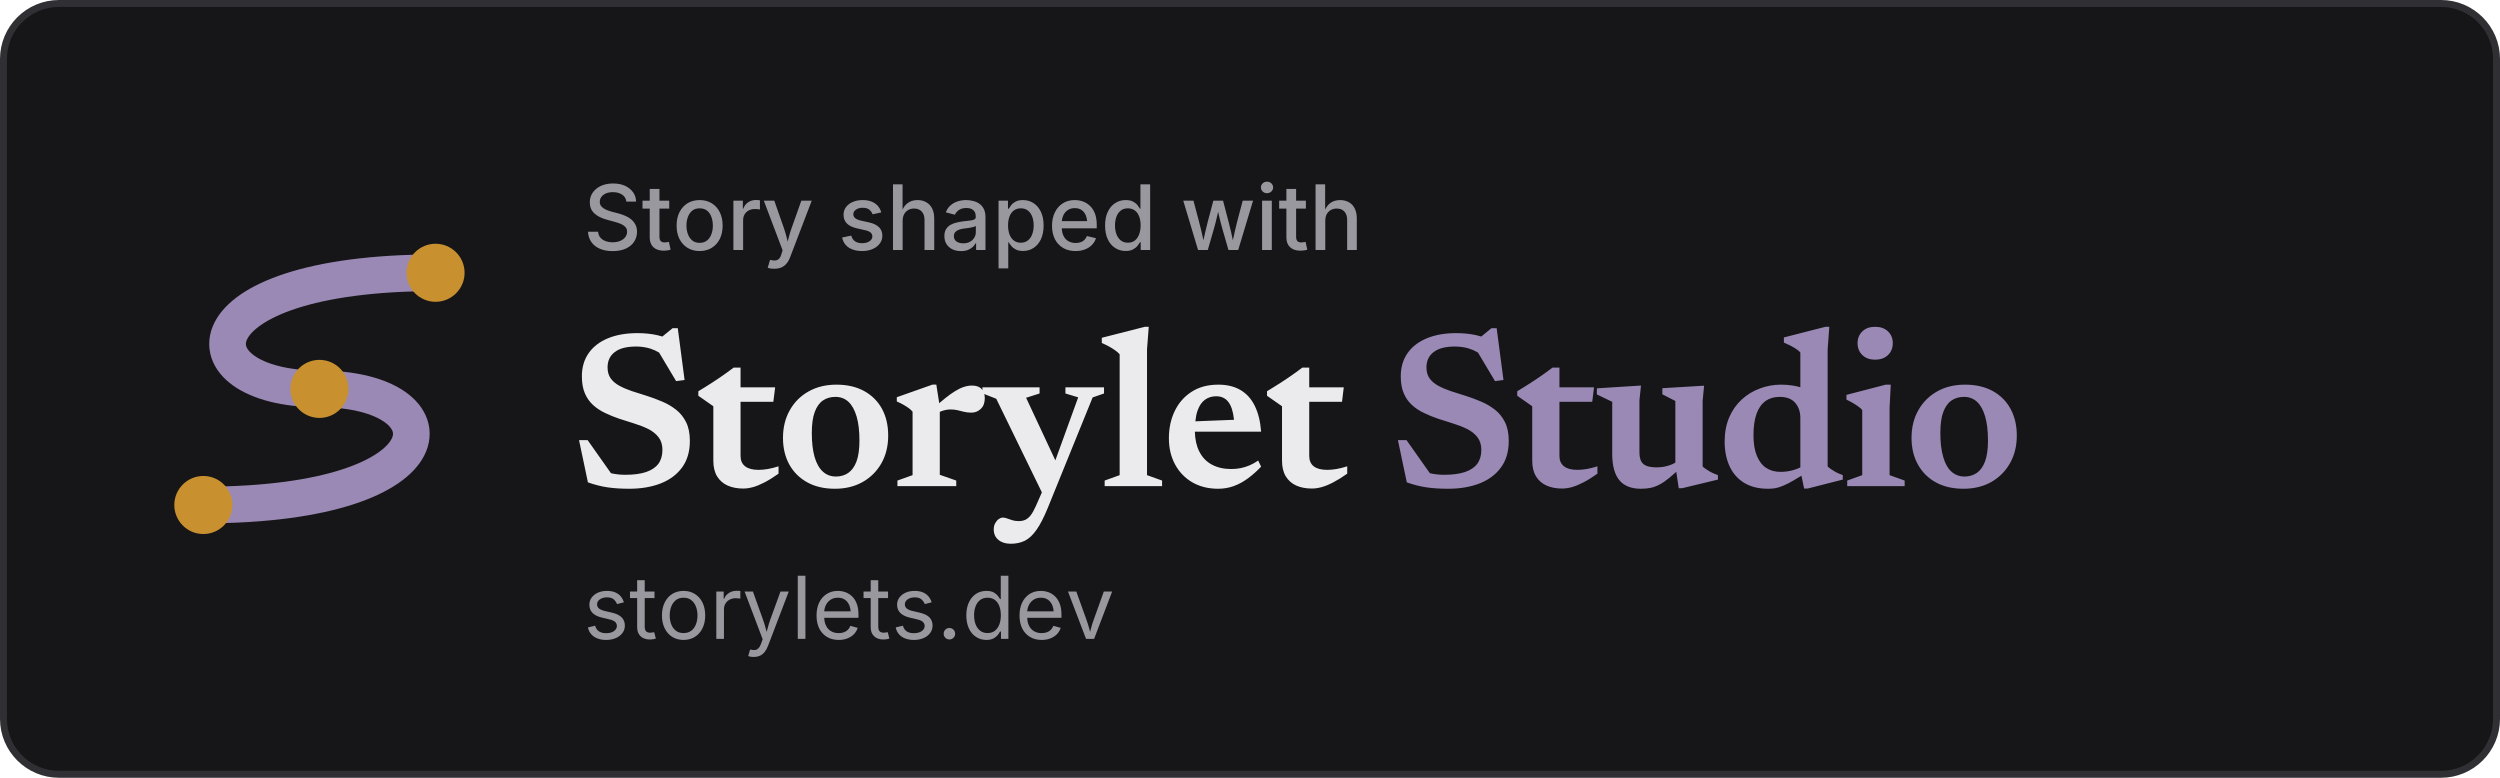
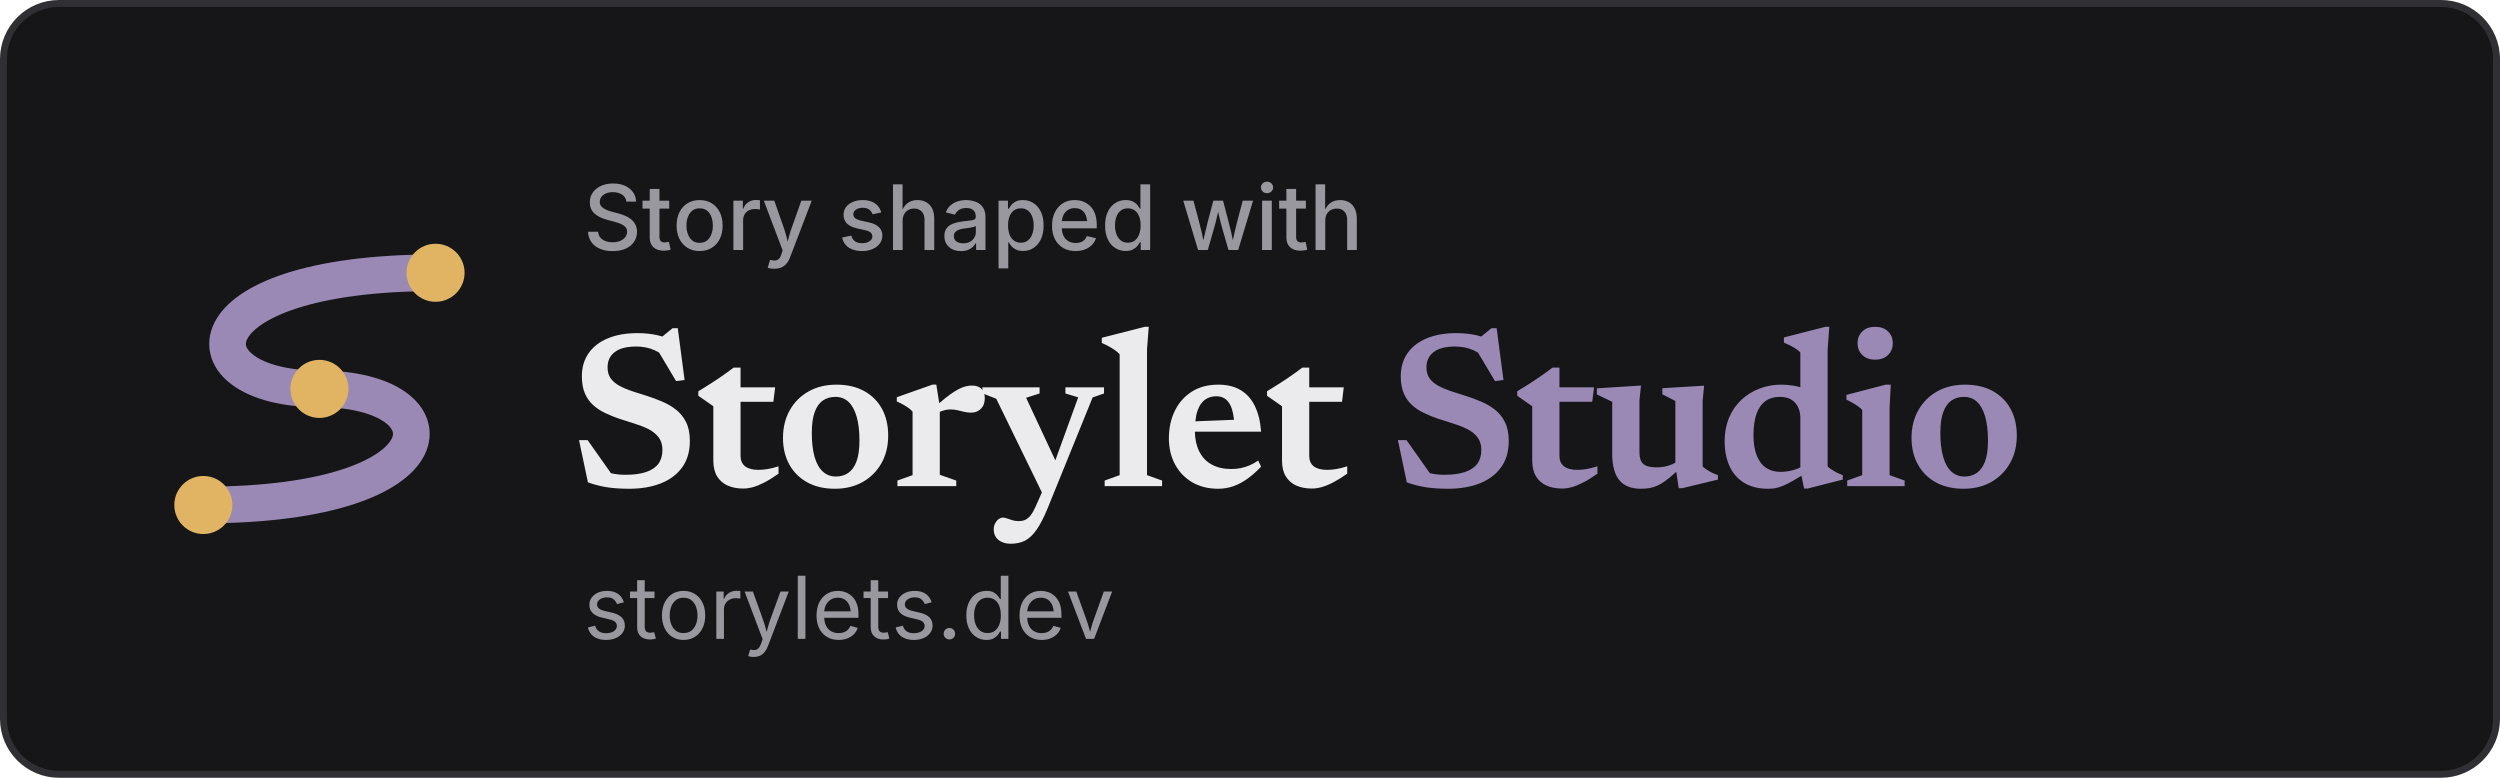
<svg xmlns="http://www.w3.org/2000/svg" width="360" height="112" viewBox="0 0 360 112" role="img" aria-label="Story shaped with Storylet Studio - storylets.dev">
  <rect x="0.5" y="0.5" width="359" height="111" rx="8" fill="#161618" stroke="#303034" />
  <g transform="translate(24,34) scale(0.44)" fill="none">
    <path d="M88 12 C5 12 5 50 50 50 C95 50 95 88 12 88" stroke="#9a89b5" stroke-width="12" stroke-linecap="round" />
-     <circle cx="88" cy="12" r="9.5" fill="#c8902f" />
-     <circle cx="12" cy="88" r="9.5" fill="#c8902f" />
-     <circle cx="50" cy="50" r="9.5" fill="#c8902f" />
+     <circle cx="88" cy="12" r="9.5" fill="#e0b463" />
+     <circle cx="12" cy="88" r="9.5" fill="#e0b463" />
+     <circle cx="50" cy="50" r="9.5" fill="#e0b463" />
  </g>
  <path fill="#98989e" d="M88.22 36.16L88.22 36.16Q87.16 36.16 86.38 35.82Q85.60 35.49 85.16 34.86Q84.72 34.24 84.67 33.37L84.67 33.37L86.13 33.37Q86.17 33.89 86.46 34.22Q86.75 34.56 87.21 34.72Q87.68 34.89 88.21 34.89L88.21 34.89Q88.82 34.89 89.28 34.70Q89.75 34.51 90.02 34.17Q90.30 33.82 90.30 33.37L90.30 33.37Q90.30 32.95 90.06 32.69Q89.82 32.43 89.42 32.25Q89.01 32.08 88.50 31.94L88.50 31.94L87.40 31.64Q86.23 31.33 85.58 30.72Q84.93 30.11 84.93 29.14L84.93 29.14Q84.93 28.32 85.37 27.71Q85.82 27.09 86.57 26.75Q87.33 26.42 88.28 26.42L88.28 26.42Q89.26 26.42 90.00 26.75Q90.73 27.09 91.16 27.68Q91.58 28.27 91.60 29.03L91.60 29.03L90.19 29.03Q90.12 28.38 89.59 28.03Q89.06 27.67 88.25 27.67L88.25 27.67Q87.68 27.67 87.26 27.85Q86.84 28.03 86.61 28.34Q86.37 28.66 86.37 29.06L86.37 29.06Q86.37 29.51 86.65 29.78Q86.93 30.06 87.32 30.22Q87.72 30.38 88.08 30.48L88.08 30.48L89.00 30.72Q89.45 30.83 89.93 31.03Q90.41 31.22 90.82 31.53Q91.22 31.84 91.47 32.29Q91.73 32.74 91.73 33.38L91.73 33.38Q91.73 34.18 91.31 34.81Q90.90 35.44 90.12 35.80Q89.33 36.16 88.22 36.16ZM94.96 28.90L96.37 28.90L96.37 30.04L94.96 30.04L94.96 34.08Q94.96 34.51 95.14 34.71Q95.32 34.91 95.73 34.91L95.73 34.91Q95.84 34.91 96.02 34.88Q96.19 34.86 96.32 34.83L96.32 34.83L96.57 35.95Q96.35 36.03 96.09 36.06Q95.84 36.10 95.59 36.10L95.59 36.10Q94.63 36.10 94.09 35.60Q93.56 35.10 93.56 34.20L93.56 34.20L93.56 30.04L92.52 30.04L92.52 28.90L93.56 28.90L93.56 27.21L94.96 27.21L94.96 28.90ZM100.75 36.15L100.75 36.15Q99.75 36.15 99.00 35.69Q98.26 35.23 97.84 34.41Q97.43 33.58 97.43 32.49L97.43 32.49Q97.43 31.39 97.84 30.56Q98.26 29.73 99.00 29.27Q99.75 28.81 100.75 28.81L100.75 28.81Q101.75 28.81 102.49 29.27Q103.24 29.73 103.65 30.56Q104.06 31.39 104.06 32.49L104.06 32.49Q104.06 33.58 103.65 34.41Q103.24 35.23 102.49 35.69Q101.75 36.15 100.75 36.15ZM100.75 34.97L100.75 34.97Q101.39 34.97 101.81 34.63Q102.24 34.29 102.44 33.72Q102.65 33.16 102.65 32.49L102.65 32.49Q102.65 31.81 102.44 31.24Q102.24 30.67 101.81 30.33Q101.39 30.00 100.75 30.00L100.75 30.00Q100.10 30.00 99.69 30.33Q99.27 30.67 99.06 31.24Q98.85 31.80 98.85 32.49L98.85 32.49Q98.85 33.16 99.06 33.72Q99.27 34.29 99.69 34.63Q100.10 34.97 100.75 34.97ZM107.01 36L105.61 36L105.61 28.90L106.97 28.90L106.97 30.05L107.04 30.05Q107.24 29.46 107.73 29.13Q108.22 28.80 108.84 28.80L108.84 28.80Q108.97 28.80 109.14 28.81Q109.31 28.82 109.43 28.84L109.43 28.84L109.43 30.17Q109.35 30.15 109.14 30.12Q108.92 30.10 108.70 30.10L108.70 30.10Q108.22 30.10 107.83 30.30Q107.44 30.50 107.23 30.86Q107.01 31.22 107.01 31.69L107.01 31.69L107.01 36ZM110.55 38.55L110.55 38.55L110.89 37.42L111.05 37.45Q111.41 37.55 111.70 37.50Q111.99 37.46 112.20 37.23Q112.41 37.01 112.54 36.55L112.54 36.55L112.69 36.03L109.99 28.90L111.50 28.90L112.91 32.93Q113.14 33.61 113.30 34.27L113.30 34.27Q113.36 34.53 113.42 34.79L113.42 34.79Q113.49 34.53 113.56 34.27L113.56 34.27Q113.73 33.60 113.96 32.93L113.96 32.93L115.39 28.90L116.89 28.90L113.80 36.98Q113.59 37.56 113.27 37.94Q112.96 38.32 112.53 38.51Q112.09 38.70 111.52 38.70L111.52 38.70Q111.19 38.70 110.93 38.66Q110.67 38.61 110.55 38.55ZM124.13 36.15L124.13 36.15Q123.36 36.15 122.76 35.92Q122.16 35.70 121.78 35.27Q121.39 34.83 121.27 34.20L121.27 34.20L122.58 33.93Q122.73 34.48 123.13 34.75Q123.53 35.02 124.14 35.02L124.14 35.02Q124.82 35.02 125.22 34.73Q125.62 34.45 125.62 34.06L125.62 34.06Q125.62 33.71 125.37 33.49Q125.13 33.27 124.62 33.16L124.62 33.16L123.43 32.89Q122.44 32.67 121.95 32.18Q121.47 31.69 121.47 30.93L121.47 30.93Q121.47 30.29 121.83 29.82Q122.18 29.34 122.80 29.08Q123.41 28.81 124.22 28.81L124.22 28.81Q124.99 28.81 125.53 29.04Q126.08 29.26 126.42 29.66Q126.76 30.06 126.90 30.59L126.90 30.59L125.65 30.86Q125.52 30.48 125.19 30.20Q124.86 29.92 124.23 29.92L124.23 29.92Q123.65 29.92 123.27 30.18Q122.88 30.44 122.88 30.84L122.88 30.84Q122.88 31.19 123.14 31.41Q123.39 31.63 123.98 31.77L123.98 31.77L125.12 32.02Q126.10 32.24 126.58 32.72Q127.06 33.19 127.06 33.94L127.06 33.94Q127.06 34.58 126.68 35.08Q126.31 35.58 125.66 35.86Q125.00 36.15 124.13 36.15ZM129.98 31.80L129.98 31.80L129.98 36L128.59 36L128.59 26.54L129.97 26.54L129.97 30.17Q130.26 29.58 130.69 29.25L130.69 29.25Q131.28 28.81 132.12 28.81L132.12 28.81Q132.84 28.81 133.38 29.12Q133.92 29.42 134.23 30.02Q134.53 30.61 134.53 31.49L134.53 31.49L134.53 36L133.13 36L133.13 31.66Q133.13 30.90 132.73 30.46Q132.33 30.03 131.63 30.03L131.63 30.03Q131.16 30.03 130.79 30.24Q130.41 30.45 130.20 30.84Q129.98 31.23 129.98 31.80ZM138.39 36.16L138.39 36.16Q137.72 36.16 137.17 35.91Q136.63 35.66 136.31 35.17Q135.99 34.69 135.99 33.99L135.99 33.99Q135.99 33.39 136.23 33.00Q136.46 32.62 136.85 32.39Q137.25 32.16 137.74 32.05Q138.22 31.93 138.72 31.87L138.72 31.87Q139.35 31.80 139.75 31.75Q140.14 31.70 140.33 31.59Q140.51 31.48 140.51 31.23L140.51 31.23L140.51 31.19Q140.51 30.79 140.36 30.52Q140.21 30.25 139.91 30.10Q139.61 29.95 139.15 29.95L139.15 29.95Q138.69 29.95 138.36 30.09Q138.02 30.24 137.82 30.46Q137.61 30.68 137.51 30.92L137.51 30.92L136.20 30.58Q136.44 29.94 136.89 29.56Q137.34 29.17 137.92 28.99Q138.51 28.81 139.13 28.81L139.13 28.81Q139.56 28.81 140.04 28.92Q140.53 29.02 140.95 29.28Q141.38 29.55 141.64 30.03Q141.91 30.52 141.91 31.29L141.91 31.29L141.91 36L140.56 36L140.56 35.03L140.49 35.03Q140.35 35.30 140.08 35.56Q139.80 35.82 139.39 35.99Q138.97 36.16 138.39 36.16ZM138.70 35.04L138.70 35.04Q139.28 35.04 139.68 34.81Q140.09 34.59 140.30 34.22Q140.52 33.85 140.52 33.44L140.52 33.44L140.52 32.53Q140.44 32.61 140.23 32.67Q140.02 32.73 139.75 32.78Q139.47 32.83 139.22 32.86Q138.96 32.89 138.80 32.91L138.80 32.91Q138.41 32.96 138.08 33.08Q137.75 33.20 137.56 33.42Q137.36 33.65 137.36 34.01L137.36 34.01Q137.36 34.35 137.54 34.58Q137.71 34.81 138.01 34.92Q138.31 35.04 138.70 35.04ZM145.19 38.65L143.79 38.65L143.79 28.90L145.15 28.90L145.15 30.06L145.26 30.06Q145.39 29.84 145.61 29.54Q145.84 29.25 146.24 29.03Q146.65 28.81 147.31 28.81L147.31 28.81Q148.16 28.81 148.83 29.25Q149.50 29.68 149.89 30.50Q150.28 31.32 150.28 32.47L150.28 32.47Q150.28 33.61 149.90 34.44Q149.51 35.26 148.84 35.70Q148.17 36.14 147.31 36.14L147.31 36.14Q146.67 36.14 146.26 35.92Q145.85 35.70 145.62 35.41Q145.39 35.12 145.26 34.89L145.26 34.89L145.19 34.89L145.19 38.65ZM147.00 34.95L147.00 34.95Q147.61 34.95 148.02 34.62Q148.44 34.29 148.64 33.73Q148.85 33.16 148.85 32.46L148.85 32.46Q148.85 31.76 148.64 31.20Q148.44 30.65 148.03 30.33Q147.62 30.00 147.00 30.00L147.00 30.00Q146.40 30.00 145.99 30.31Q145.58 30.62 145.37 31.17Q145.16 31.72 145.16 32.46L145.16 32.46Q145.16 33.19 145.37 33.76Q145.58 34.32 146.00 34.64Q146.41 34.95 147.00 34.95ZM154.88 36.15L154.88 36.15Q153.84 36.15 153.08 35.70Q152.31 35.24 151.90 34.43Q151.49 33.61 151.49 32.50L151.49 32.50Q151.49 31.41 151.90 30.58Q152.30 29.75 153.04 29.28Q153.77 28.81 154.76 28.81L154.76 28.81Q155.37 28.81 155.94 29.01Q156.50 29.21 156.95 29.64Q157.40 30.06 157.67 30.74Q157.93 31.42 157.93 32.38L157.93 32.38L157.93 32.88L152.90 32.88Q152.92 33.52 153.15 33.97L153.15 33.97Q153.40 34.48 153.85 34.73Q154.30 34.99 154.90 34.99L154.90 34.99Q155.29 34.99 155.61 34.88Q155.93 34.77 156.16 34.54Q156.39 34.32 156.51 33.99L156.51 33.99L157.82 34.30Q157.65 34.84 157.25 35.26Q156.85 35.68 156.25 35.91Q155.65 36.15 154.88 36.15ZM152.90 31.84L152.90 31.84L156.55 31.84Q156.50 31.39 156.36 31.02L156.36 31.02Q156.15 30.53 155.76 30.25Q155.36 29.97 154.76 29.97L154.76 29.97Q154.17 29.97 153.75 30.26Q153.34 30.54 153.12 31.00L153.12 31.00Q152.94 31.39 152.90 31.84ZM162.10 36.14L162.10 36.14Q161.24 36.14 160.57 35.70Q159.89 35.26 159.51 34.44Q159.13 33.61 159.13 32.47L159.13 32.47Q159.13 31.32 159.52 30.50Q159.91 29.68 160.58 29.25Q161.25 28.81 162.10 28.81L162.10 28.81Q162.76 28.81 163.16 29.03Q163.57 29.25 163.80 29.54Q164.02 29.84 164.15 30.06L164.15 30.06L164.22 30.06L164.22 26.54L165.62 26.54L165.62 36L164.26 36L164.26 34.89L164.15 34.89Q164.02 35.12 163.79 35.41Q163.56 35.70 163.15 35.92Q162.74 36.14 162.10 36.14ZM162.41 34.95L162.41 34.95Q163.00 34.95 163.41 34.64Q163.82 34.32 164.03 33.76Q164.25 33.19 164.25 32.46L164.25 32.46Q164.25 31.72 164.04 31.17Q163.83 30.62 163.42 30.31Q163.01 30.00 162.41 30.00L162.41 30.00Q161.79 30.00 161.38 30.33Q160.97 30.65 160.77 31.20Q160.56 31.76 160.56 32.46L160.56 32.46Q160.56 33.16 160.77 33.73Q160.98 34.29 161.39 34.62Q161.80 34.95 162.41 34.95ZM173.92 36L172.52 36L170.39 28.90L171.86 28.90L172.64 31.84Q172.81 32.50 173.01 33.31L173.01 33.31Q173.15 33.91 173.29 34.60L173.29 34.60Q173.43 33.93 173.57 33.35L173.57 33.35Q173.76 32.53 173.94 31.84L173.94 31.84L174.72 28.90L176.12 28.90L176.89 31.84Q177.06 32.52 177.26 33.33L177.26 33.33Q177.40 33.92 177.53 34.60L177.53 34.60Q177.67 33.92 177.81 33.34L177.81 33.34Q178.00 32.53 178.17 31.84L178.17 31.84L178.95 28.90L180.44 28.90L178.30 36L176.90 36L176.02 32.95Q175.89 32.48 175.76 31.98Q175.63 31.47 175.51 30.95L175.51 30.95Q175.46 30.73 175.41 30.50L175.41 30.50Q175.36 30.73 175.31 30.94L175.31 30.94Q175.18 31.47 175.06 31.99Q174.93 32.50 174.80 32.95L174.80 32.95L173.92 36ZM183.14 36L181.74 36L181.74 28.90L183.14 28.90L183.14 36ZM182.45 27.82L182.45 27.82Q182.08 27.82 181.83 27.58Q181.57 27.34 181.57 26.99L181.57 26.99Q181.57 26.64 181.83 26.40Q182.08 26.16 182.45 26.16L182.45 26.16Q182.81 26.16 183.07 26.40Q183.33 26.64 183.33 26.99L183.33 26.99Q183.33 27.34 183.07 27.58Q182.81 27.82 182.45 27.82ZM186.64 28.90L188.05 28.90L188.05 30.04L186.64 30.04L186.64 34.08Q186.64 34.51 186.82 34.71Q187.00 34.91 187.41 34.91L187.41 34.91Q187.52 34.91 187.70 34.88Q187.87 34.86 188 34.83L188 34.83L188.25 35.95Q188.03 36.03 187.77 36.06Q187.52 36.10 187.27 36.10L187.27 36.10Q186.31 36.10 185.77 35.60Q185.24 35.10 185.24 34.20L185.24 34.20L185.24 30.04L184.20 30.04L184.20 28.90L185.24 28.90L185.24 27.21L186.64 27.21L186.64 28.90ZM190.84 31.80L190.84 31.80L190.84 36L189.44 36L189.44 26.54L190.82 26.54L190.82 30.17Q191.11 29.58 191.54 29.25L191.54 29.25Q192.13 28.81 192.97 28.81L192.97 28.81Q193.69 28.81 194.24 29.12Q194.78 29.42 195.08 30.02Q195.38 30.61 195.38 31.49L195.38 31.49L195.38 36L193.99 36L193.99 31.66Q193.99 30.90 193.59 30.46Q193.19 30.03 192.49 30.03L192.49 30.03Q192.02 30.03 191.64 30.24Q191.27 30.45 191.05 30.84Q190.84 31.23 190.84 31.80Z" />
  <path fill="#ebebed" d="M95.38 48.46L95.38 48.46L96.85 47.26L97.60 47.26L98.58 54.72L97.36 54.88L94.91 50.77Q94.29 50.40 93.62 50.19L93.62 50.19Q92.67 49.90 91.60 49.90L91.60 49.90Q89.55 49.90 88.52 50.70Q87.49 51.49 87.49 52.90L87.49 52.90Q87.49 53.86 87.94 54.49Q88.40 55.12 89.19 55.55Q89.98 55.98 90.99 56.32Q92 56.66 93.10 56.99L93.10 56.99Q94.21 57.34 95.31 57.81Q96.42 58.27 97.33 58.98Q98.24 59.68 98.79 60.78Q99.34 61.87 99.34 63.49L99.34 63.49Q99.34 65.78 98.23 67.30Q97.12 68.83 95.15 69.61Q93.18 70.38 90.61 70.38L90.61 70.38Q88.86 70.38 87.50 70.18Q86.13 69.98 84.66 69.46L84.66 69.46L83.38 63.38L84.62 63.38L87.98 68.14Q88.94 68.37 90.05 68.37L90.05 68.37Q91.86 68.37 93.04 67.97Q94.22 67.57 94.81 66.78Q95.39 65.98 95.39 64.78L95.39 64.78Q95.39 63.68 94.83 62.96Q94.27 62.24 93.36 61.78Q92.45 61.33 91.35 60.99Q90.26 60.66 89.18 60.30L89.18 60.30Q88.11 59.94 87.14 59.47Q86.16 59.01 85.41 58.33Q84.66 57.65 84.22 56.64Q83.79 55.63 83.79 54.19L83.79 54.19Q83.79 52.26 84.76 50.86Q85.73 49.47 87.53 48.72Q89.33 47.97 91.79 47.97L91.79 47.97Q93.34 47.97 94.67 48.27L94.67 48.27Q95.01 48.35 95.38 48.46ZM106.64 57.86L106.64 65.65Q106.64 66.64 107.30 67.15Q107.95 67.66 109.23 67.66L109.23 67.66Q109.84 67.66 110.56 67.54Q111.28 67.41 112.11 67.15L112.11 67.15L112.11 68.21Q110.98 69.01 110.06 69.48Q109.15 69.95 108.42 70.15Q107.68 70.35 107.02 70.35L107.02 70.35Q105.74 70.35 104.78 69.92Q103.81 69.49 103.26 68.59Q102.72 67.70 102.72 66.34L102.72 66.34L102.72 58.50L100.56 56.99L100.56 56.34Q101.02 56.06 101.54 55.74Q102.05 55.42 102.58 55.08Q103.12 54.74 103.65 54.37Q104.18 54 104.69 53.64Q105.20 53.28 105.65 52.93L105.65 52.93L106.64 52.93L106.64 55.78L111.62 55.78L111.36 57.86L106.64 57.86ZM120.38 68.62L120.38 68.62Q121.39 68.62 122.15 68.10Q122.91 67.58 123.34 66.44Q123.76 65.30 123.76 63.44L123.76 63.44Q123.76 61.36 123.35 59.97Q122.94 58.58 122.18 57.86Q121.41 57.15 120.29 57.15L120.29 57.15Q119.26 57.15 118.50 57.67Q117.74 58.19 117.32 59.33Q116.90 60.46 116.90 62.34L116.90 62.34Q116.90 64.40 117.30 65.80Q117.71 67.20 118.49 67.91Q119.26 68.62 120.38 68.62ZM120.22 70.38L120.22 70.38Q117.92 70.38 116.25 69.46Q114.58 68.54 113.66 66.89Q112.75 65.23 112.75 63.06L112.75 63.06Q112.75 60.80 113.73 59.07Q114.70 57.34 116.43 56.37Q118.16 55.39 120.45 55.39L120.45 55.39Q122.75 55.39 124.42 56.30Q126.10 57.22 127 58.86Q127.90 60.51 127.90 62.72L127.90 62.72Q127.90 64.98 126.93 66.70Q125.95 68.43 124.22 69.41Q122.50 70.38 120.22 70.38ZM139.97 55.52L139.97 55.52Q140.93 55.52 141.37 56.04Q141.81 56.56 141.81 57.33L141.81 57.33Q141.81 58.34 141.23 58.88Q140.66 59.42 139.90 59.42L139.90 59.42Q139.30 59.42 138.82 59.30Q138.34 59.18 137.88 59.07Q137.42 58.96 136.86 58.96L136.86 58.96Q136.48 58.96 136.10 59.05Q135.71 59.14 135.34 59.30L135.34 59.30Q135.33 59.31 135.33 59.31L135.33 59.31L135.33 68.37L137.70 69.20L137.70 70L129.23 70L129.23 69.20L131.41 68.42L131.41 59.28Q131.17 58.99 130.83 58.75Q130.50 58.51 130.07 58.27Q129.65 58.03 129.14 57.81L129.14 57.81L129.14 57.20L134.29 55.38L134.83 55.38L135.25 58.06Q135.66 57.70 136.05 57.39L136.05 57.39Q136.85 56.74 137.54 56.32Q138.22 55.90 138.82 55.71Q139.41 55.52 139.97 55.52ZM145.55 78.30L145.55 78.30Q144.45 78.30 143.78 77.75Q143.10 77.20 143.10 76.22L143.10 76.22Q143.10 75.71 143.31 75.34Q143.52 74.96 143.82 74.74Q144.13 74.53 144.40 74.53L144.40 74.53Q144.70 74.53 145.03 74.66Q145.36 74.78 145.77 74.91Q146.18 75.04 146.69 75.04L146.69 75.04Q147.22 75.04 147.63 74.86Q148.05 74.67 148.42 74.20Q148.78 73.73 149.17 72.86L149.17 72.86L150.03 70.90L143.46 57.42L141.47 56.64L141.47 55.78L149.70 55.78L149.70 56.66L147.76 57.28L151.97 66.29L155.26 57.22L153.42 56.66L153.42 55.78L158.98 55.78L158.98 56.66L157.34 57.23L150.88 73.14Q150.05 75.17 149.26 76.29Q148.48 77.41 147.59 77.86Q146.70 78.30 145.55 78.30ZM165.17 50.32L165.17 68.42L167.34 69.20L167.34 70L159.07 70L159.07 69.20L161.23 68.42L161.23 51.02Q161.01 50.75 160.64 50.49Q160.27 50.22 159.78 49.94Q159.28 49.66 158.66 49.39L158.66 49.39L158.66 48.64L164.85 47.06L165.42 47.06L165.17 50.32ZM175.44 55.39L175.44 55.39Q177.34 55.39 178.66 56.18Q179.97 56.96 180.70 58.47Q181.44 59.98 181.60 62.16L181.60 62.16L172.06 62.16Q172.10 63.84 172.70 65.02L172.70 65.02Q173.33 66.27 174.50 66.90Q175.68 67.54 177.30 67.54L177.30 67.54Q178.02 67.54 178.66 67.41Q179.31 67.28 179.94 67.01Q180.56 66.74 181.18 66.32L181.18 66.32L181.60 67.20Q180.66 68.19 179.68 68.90Q178.70 69.62 177.65 70Q176.59 70.38 175.42 70.38L175.42 70.38Q173.30 70.38 171.70 69.46Q170.10 68.53 169.21 66.88Q168.32 65.23 168.32 63.10L168.32 63.10Q168.32 60.94 169.16 59.19Q170.00 57.44 171.59 56.42Q173.18 55.39 175.44 55.39ZM172.13 60.67L172.13 60.67L177.70 60.45Q177.60 59.54 177.39 58.88L177.39 58.88Q177.09 57.97 176.53 57.51Q175.97 57.06 175.14 57.06L175.14 57.06Q174.22 57.06 173.53 57.55Q172.83 58.05 172.45 59.12L172.45 59.12Q172.22 59.78 172.13 60.67ZM188.53 57.86L188.53 65.65Q188.53 66.64 189.18 67.15Q189.84 67.66 191.12 67.66L191.12 67.66Q191.73 67.66 192.45 67.54Q193.17 67.41 194.00 67.15L194.00 67.15L194.00 68.21Q192.86 69.01 191.95 69.48Q191.04 69.95 190.30 70.15Q189.57 70.35 188.91 70.35L188.91 70.35Q187.63 70.35 186.66 69.92Q185.70 69.49 185.15 68.59Q184.61 67.70 184.61 66.34L184.61 66.34L184.61 58.50L182.45 56.99L182.45 56.34Q182.91 56.06 183.42 55.74Q183.94 55.42 184.47 55.08Q185.01 54.74 185.54 54.37Q186.06 54 186.58 53.64Q187.09 53.28 187.54 52.93L187.54 52.93L188.53 52.93L188.53 55.78L193.50 55.78L193.25 57.86L188.53 57.86Z" />
  <path fill="#9a89b5" d="M213.30 48.46L213.30 48.46L214.77 47.26L215.52 47.26L216.50 54.72L215.28 54.88L212.83 50.77Q212.21 50.40 211.54 50.19L211.54 50.19Q210.59 49.90 209.52 49.90L209.52 49.90Q207.47 49.90 206.44 50.70Q205.41 51.49 205.41 52.90L205.41 52.90Q205.41 53.86 205.86 54.49Q206.32 55.12 207.11 55.55Q207.90 55.98 208.91 56.32Q209.92 56.66 211.02 56.99L211.02 56.99Q212.13 57.34 213.23 57.81Q214.34 58.27 215.25 58.98Q216.16 59.68 216.71 60.78Q217.26 61.87 217.26 63.49L217.26 63.49Q217.26 65.78 216.15 67.30Q215.04 68.83 213.07 69.61Q211.10 70.38 208.53 70.38L208.53 70.38Q206.78 70.38 205.42 70.18Q204.05 69.98 202.58 69.46L202.58 69.46L201.30 63.38L202.54 63.38L205.90 68.14Q206.86 68.37 207.97 68.37L207.97 68.37Q209.78 68.37 210.96 67.97Q212.14 67.57 212.73 66.78Q213.31 65.98 213.31 64.78L213.31 64.78Q213.31 63.68 212.75 62.96Q212.19 62.24 211.28 61.78Q210.37 61.33 209.27 60.99Q208.18 60.66 207.10 60.30L207.10 60.30Q206.03 59.94 205.06 59.47Q204.08 59.01 203.33 58.33Q202.58 57.65 202.14 56.64Q201.71 55.63 201.71 54.19L201.71 54.19Q201.71 52.26 202.68 50.86Q203.65 49.47 205.45 48.72Q207.25 47.97 209.71 47.97L209.71 47.97Q211.26 47.97 212.59 48.27L212.59 48.27Q212.93 48.35 213.30 48.46ZM224.56 57.86L224.56 65.65Q224.56 66.64 225.22 67.15Q225.87 67.66 227.15 67.66L227.15 67.66Q227.76 67.66 228.48 67.54Q229.20 67.41 230.03 67.15L230.03 67.15L230.03 68.21Q228.90 69.01 227.98 69.48Q227.07 69.95 226.34 70.15Q225.60 70.35 224.94 70.35L224.94 70.35Q223.66 70.35 222.70 69.92Q221.73 69.49 221.18 68.59Q220.64 67.70 220.64 66.34L220.64 66.34L220.64 58.50L218.48 56.99L218.48 56.34Q218.94 56.06 219.46 55.74Q219.97 55.42 220.50 55.08Q221.04 54.74 221.57 54.37Q222.10 54 222.61 53.64Q223.12 53.28 223.57 52.93L223.57 52.93L224.56 52.93L224.56 55.78L229.54 55.78L229.28 57.86L224.56 57.86ZM236.08 57.63L236.08 65.10Q236.08 65.92 236.32 66.40Q236.56 66.88 237.11 67.09Q237.66 67.30 238.58 67.30L238.58 67.30Q239.50 67.30 240.35 67.02L240.35 67.02Q240.86 66.86 241.25 66.62L241.25 66.62L241.25 57.74L239.38 56.78L239.38 55.90L245.39 55.54L245.18 57.71L245.18 67.17Q245.34 67.33 245.60 67.51Q245.86 67.70 246.16 67.87Q246.46 68.05 246.78 68.18Q247.09 68.32 247.38 68.42L247.38 68.42L247.38 69.06L242.24 70.30L241.74 70.30L241.38 67.94Q240.88 68.40 240.46 68.75L240.46 68.75Q239.66 69.41 239 69.76Q238.34 70.11 237.70 70.25Q237.06 70.38 236.30 70.38L236.30 70.38Q234.19 70.38 233.18 69.14Q232.16 67.89 232.16 65.39L232.16 65.39L232.16 57.86L229.95 56.80L229.95 55.92L236.30 55.52L236.08 57.63ZM259.79 70.35L259.41 68.50Q258.72 68.93 258.19 69.23L258.19 69.23Q257.38 69.70 256.76 69.95Q256.14 70.21 255.64 70.30Q255.14 70.38 254.61 70.38L254.61 70.38Q252.56 70.38 251.16 69.53Q249.76 68.67 249.06 67.14Q248.35 65.60 248.35 63.58L248.35 63.58Q248.35 61.62 249.01 60.10Q249.66 58.58 250.81 57.53Q251.95 56.48 253.42 55.94Q254.88 55.39 256.48 55.39L256.48 55.39Q257.36 55.39 258.16 55.52L258.16 55.52Q258.69 55.60 259.25 55.76L259.25 55.76L259.25 50.75Q259.02 50.50 258.66 50.26Q258.30 50.02 257.85 49.78Q257.39 49.55 256.88 49.33L256.88 49.33L256.88 48.59L262.86 47.06L263.42 47.06L263.18 50.34L263.18 67.17Q263.34 67.33 263.60 67.51Q263.86 67.70 264.16 67.87Q264.46 68.05 264.77 68.18Q265.07 68.32 265.36 68.42L265.36 68.42L265.36 69.06L260.30 70.35L259.79 70.35ZM259.25 67.31L259.25 60.21Q259.25 58.85 258.50 58Q257.76 57.15 256.26 57.15L256.26 57.15Q255.07 57.15 254.22 57.76Q253.38 58.37 252.94 59.59Q252.50 60.82 252.50 62.67L252.50 62.67Q252.50 64.45 252.98 65.62Q253.46 66.80 254.33 67.38Q255.20 67.95 256.40 67.95L256.40 67.95Q257.34 67.95 258.29 67.68L258.29 67.68Q258.77 67.54 259.25 67.31L259.25 67.31ZM270.02 51.79L270.02 51.79Q268.86 51.79 268.18 51.13Q267.49 50.46 267.49 49.41L267.49 49.41Q267.49 48.38 268.18 47.72Q268.86 47.06 270.02 47.06L270.02 47.06Q271.18 47.06 271.87 47.72Q272.56 48.38 272.56 49.41L272.56 49.41Q272.56 50.46 271.87 51.13Q271.18 51.79 270.02 51.79ZM271.55 55.39L272.27 55.39L272.10 58.70L272.10 68.42L274.27 69.20L274.27 70L266.00 70L266.00 69.20L268.16 68.42L268.16 59.04Q267.97 58.80 267.60 58.54Q267.23 58.27 266.79 58.02Q266.35 57.76 265.89 57.55L265.89 57.55L265.89 56.86L271.55 55.39ZM282.90 68.62L282.90 68.62Q283.90 68.62 284.66 68.10Q285.42 67.58 285.85 66.44Q286.27 65.30 286.27 63.44L286.27 63.44Q286.27 61.36 285.86 59.97Q285.46 58.58 284.69 57.86Q283.92 57.15 282.80 57.15L282.80 57.15Q281.78 57.15 281.02 57.67Q280.26 58.19 279.83 59.33Q279.41 60.46 279.41 62.34L279.41 62.34Q279.41 64.40 279.82 65.80Q280.22 67.20 281.00 67.91Q281.78 68.62 282.90 68.62ZM282.74 70.38L282.74 70.38Q280.43 70.38 278.76 69.46Q277.09 68.54 276.18 66.89Q275.26 65.23 275.26 63.06L275.26 63.06Q275.26 60.80 276.24 59.07Q277.22 57.34 278.94 56.37Q280.67 55.39 282.96 55.39L282.96 55.39Q285.26 55.39 286.94 56.30Q288.61 57.22 289.51 58.86Q290.42 60.51 290.42 62.72L290.42 62.72Q290.42 64.98 289.44 66.70Q288.46 68.43 286.74 69.41Q285.01 70.38 282.74 70.38Z" />
  <path fill="#98989e" d="M87.28 92.15L87.28 92.15Q86.58 92.15 86.04 91.94Q85.49 91.74 85.14 91.33Q84.78 90.93 84.66 90.35L84.66 90.35L85.70 90.10Q85.85 90.66 86.26 90.92Q86.66 91.18 87.27 91.18L87.27 91.18Q87.99 91.18 88.41 90.88Q88.83 90.57 88.83 90.15L88.83 90.15Q88.83 89.80 88.59 89.56Q88.34 89.33 87.83 89.21L87.83 89.21L86.70 88.94Q85.77 88.72 85.32 88.26Q84.87 87.80 84.87 87.08L84.87 87.08Q84.87 86.49 85.20 86.05Q85.53 85.60 86.10 85.34Q86.67 85.09 87.39 85.09L87.39 85.09Q88.10 85.09 88.59 85.30Q89.08 85.51 89.39 85.88Q89.69 86.25 89.85 86.73L89.85 86.73L88.85 86.99Q88.71 86.62 88.39 86.32Q88.06 86.02 87.40 86.02L87.40 86.02Q86.79 86.02 86.38 86.31Q85.98 86.59 85.98 87.01L85.98 87.01Q85.98 87.39 86.25 87.62Q86.53 87.85 87.13 87.99L87.13 87.99L88.16 88.23Q89.08 88.45 89.53 88.91Q89.98 89.38 89.98 90.08L89.98 90.08Q89.98 90.68 89.64 91.14Q89.30 91.61 88.69 91.88Q88.08 92.15 87.28 92.15ZM92.84 85.18L94.25 85.18L94.25 86.12L92.84 86.12L92.84 90.23Q92.84 90.69 93.03 90.90Q93.22 91.11 93.65 91.11L93.65 91.11Q93.75 91.11 93.92 91.08Q94.08 91.06 94.21 91.04L94.21 91.04L94.44 91.96Q94.27 92.02 94.05 92.05Q93.83 92.09 93.62 92.09L93.62 92.09Q92.73 92.09 92.24 91.62Q91.75 91.15 91.75 90.32L91.75 90.32L91.75 86.12L90.72 86.12L90.72 85.18L91.75 85.18L91.75 83.55L92.84 83.55L92.84 85.18ZM98.43 92.15L98.43 92.15Q97.50 92.15 96.80 91.71Q96.10 91.27 95.71 90.47Q95.32 89.68 95.32 88.63L95.32 88.63Q95.32 87.56 95.71 86.77Q96.10 85.97 96.80 85.53Q97.50 85.09 98.43 85.09L98.43 85.09Q99.36 85.09 100.06 85.53Q100.77 85.97 101.16 86.77Q101.55 87.56 101.55 88.63L101.55 88.63Q101.55 89.68 101.16 90.47Q100.77 91.27 100.06 91.71Q99.36 92.15 98.43 92.15ZM98.43 91.16L98.43 91.16Q99.12 91.16 99.56 90.81Q100.01 90.46 100.22 89.88Q100.44 89.30 100.44 88.63L100.44 88.63Q100.44 87.95 100.22 87.37Q100.01 86.79 99.56 86.43Q99.12 86.07 98.43 86.07L98.43 86.07Q97.75 86.07 97.31 86.43Q96.87 86.79 96.65 87.37Q96.44 87.95 96.44 88.63L96.44 88.63Q96.44 89.30 96.65 89.88Q96.87 90.46 97.31 90.81Q97.75 91.16 98.43 91.16ZM104.25 92L103.15 92L103.15 85.18L104.21 85.18L104.21 86.23L104.28 86.23Q104.47 85.71 104.96 85.39Q105.44 85.08 106.05 85.08L106.05 85.08Q106.17 85.08 106.34 85.08Q106.51 85.09 106.61 85.10L106.61 85.10L106.61 86.20Q106.56 86.19 106.36 86.17Q106.17 86.14 105.95 86.14L105.95 86.14Q105.46 86.14 105.07 86.35Q104.68 86.55 104.47 86.91Q104.25 87.26 104.25 87.73L104.25 87.73L104.25 92ZM107.74 94.47L107.74 94.47L108.02 93.52L108.14 93.55Q108.48 93.64 108.75 93.60Q109.02 93.56 109.24 93.32Q109.46 93.09 109.63 92.60L109.63 92.60L109.82 92.04L107.22 85.18L108.42 85.18L109.87 89.22Q110.10 89.86 110.26 90.48L110.26 90.48Q110.33 90.74 110.40 90.99L110.40 90.99Q110.46 90.74 110.54 90.47L110.54 90.47Q110.70 89.85 110.92 89.22L110.92 89.22L112.39 85.18L113.58 85.18L110.59 93.02Q110.38 93.56 110.09 93.91Q109.80 94.26 109.42 94.43Q109.03 94.60 108.55 94.60L108.55 94.60Q108.26 94.60 108.04 94.56Q107.83 94.51 107.74 94.47ZM114.88 82.91L115.98 82.91L115.98 92L114.88 92L114.88 82.91ZM120.77 92.15L120.77 92.15Q119.78 92.15 119.07 91.71Q118.35 91.27 117.96 90.48Q117.58 89.69 117.58 88.64Q117.58 87.59 117.95 86.79Q118.33 85.99 119.03 85.54Q119.72 85.09 120.65 85.09L120.65 85.09Q121.19 85.09 121.72 85.27Q122.24 85.45 122.67 85.85Q123.11 86.25 123.36 86.90Q123.62 87.56 123.62 88.50L123.62 88.50L123.62 88.96L118.69 88.96Q118.71 89.62 118.95 90.10L118.95 90.10Q119.21 90.63 119.68 90.90Q120.16 91.17 120.78 91.17L120.78 91.17Q121.18 91.17 121.51 91.05Q121.84 90.94 122.08 90.70Q122.32 90.47 122.45 90.12L122.45 90.12L123.51 90.41Q123.35 90.93 122.97 91.32Q122.59 91.71 122.03 91.93Q121.48 92.15 120.77 92.15ZM118.69 88.03L118.69 88.03L122.50 88.03Q122.46 87.57 122.31 87.18L122.31 87.18Q122.09 86.66 121.68 86.36Q121.26 86.07 120.65 86.07Q120.03 86.07 119.59 86.37Q119.15 86.67 118.92 87.15L118.92 87.15Q118.72 87.57 118.69 88.03ZM126.47 85.18L127.88 85.18L127.88 86.12L126.47 86.12L126.47 90.23Q126.47 90.69 126.66 90.90Q126.85 91.11 127.28 91.11L127.28 91.11Q127.38 91.11 127.55 91.08Q127.71 91.06 127.84 91.04L127.84 91.04L128.07 91.96Q127.90 92.02 127.68 92.05Q127.46 92.09 127.25 92.09L127.25 92.09Q126.36 92.09 125.87 91.62Q125.38 91.15 125.38 90.32L125.38 90.32L125.38 86.12L124.35 86.12L124.35 85.18L125.38 85.18L125.38 83.55L126.47 83.55L126.47 85.18ZM131.60 92.15L131.60 92.15Q130.90 92.15 130.35 91.94Q129.81 91.74 129.45 91.33Q129.10 90.93 128.98 90.35L128.98 90.35L130.02 90.10Q130.17 90.66 130.57 90.92Q130.98 91.18 131.59 91.18L131.59 91.18Q132.30 91.18 132.73 90.88Q133.15 90.57 133.15 90.15L133.15 90.15Q133.15 89.80 132.90 89.56Q132.66 89.33 132.15 89.21L132.15 89.21L131.02 88.94Q130.09 88.72 129.64 88.26Q129.18 87.80 129.18 87.08L129.18 87.08Q129.18 86.49 129.51 86.05Q129.84 85.60 130.41 85.34Q130.98 85.09 131.71 85.09L131.71 85.09Q132.41 85.09 132.90 85.30Q133.40 85.51 133.70 85.88Q134.01 86.25 134.16 86.73L134.16 86.73L133.17 86.99Q133.03 86.62 132.70 86.32Q132.38 86.02 131.72 86.02L131.72 86.02Q131.11 86.02 130.70 86.31Q130.30 86.59 130.30 87.01L130.30 87.01Q130.30 87.39 130.57 87.62Q130.84 87.85 131.44 87.99L131.44 87.99L132.47 88.23Q133.40 88.45 133.85 88.91Q134.29 89.38 134.29 90.08L134.29 90.08Q134.29 90.68 133.95 91.14Q133.62 91.61 133.01 91.88Q132.40 92.15 131.60 92.15ZM136.72 92.08L136.72 92.08Q136.37 92.08 136.13 91.84Q135.89 91.60 135.89 91.26L135.89 91.26Q135.89 90.91 136.13 90.67Q136.37 90.43 136.72 90.43L136.72 90.43Q137.06 90.43 137.30 90.67Q137.54 90.91 137.54 91.26L137.54 91.26Q137.54 91.60 137.30 91.84Q137.06 92.08 136.72 92.08ZM142.04 92.15L142.04 92.15Q141.19 92.15 140.54 91.71Q139.88 91.28 139.52 90.49Q139.15 89.69 139.15 88.61L139.15 88.61Q139.15 87.53 139.52 86.74Q139.89 85.95 140.54 85.52Q141.20 85.09 142.04 85.09L142.04 85.09Q142.71 85.09 143.10 85.31Q143.49 85.53 143.70 85.81Q143.91 86.09 144.02 86.27L144.02 86.27L144.11 86.27L144.11 82.91L145.21 82.91L145.21 92L144.14 92L144.14 90.94L144.02 90.94Q143.91 91.13 143.70 91.42Q143.48 91.70 143.09 91.92Q142.69 92.15 142.04 92.15ZM142.20 91.16L142.20 91.16Q142.83 91.16 143.25 90.84Q143.68 90.51 143.90 89.93Q144.12 89.35 144.12 88.59L144.12 88.59Q144.12 87.84 143.90 87.27Q143.69 86.71 143.26 86.39Q142.83 86.07 142.20 86.07L142.20 86.07Q141.56 86.07 141.13 86.41Q140.70 86.74 140.48 87.32Q140.27 87.89 140.27 88.59L140.27 88.59Q140.27 89.31 140.48 89.89Q140.70 90.47 141.14 90.82Q141.57 91.16 142.20 91.16ZM150.00 92.15L150.00 92.15Q149.01 92.15 148.30 91.71Q147.58 91.27 147.19 90.48Q146.81 89.69 146.81 88.64Q146.81 87.59 147.18 86.79Q147.56 85.99 148.25 85.54Q148.95 85.09 149.88 85.09L149.88 85.09Q150.42 85.09 150.95 85.27Q151.47 85.45 151.90 85.85Q152.33 86.25 152.59 86.90Q152.85 87.56 152.85 88.50L152.85 88.50L152.85 88.96L147.92 88.96Q147.94 89.62 148.18 90.10L148.18 90.10Q148.44 90.63 148.91 90.90Q149.39 91.17 150.01 91.17L150.01 91.17Q150.41 91.17 150.74 91.05Q151.07 90.94 151.31 90.70Q151.55 90.47 151.68 90.12L151.68 90.12L152.74 90.41Q152.58 90.93 152.20 91.32Q151.82 91.71 151.26 91.93Q150.71 92.15 150.00 92.15ZM147.92 88.03L147.92 88.03L151.73 88.03Q151.69 87.57 151.54 87.18L151.54 87.18Q151.32 86.66 150.91 86.36Q150.49 86.07 149.88 86.07Q149.26 86.07 148.82 86.37Q148.38 86.67 148.15 87.15L148.15 87.15Q147.95 87.57 147.92 88.03ZM157.55 92L156.39 92L153.79 85.18L154.99 85.18L156.44 89.22Q156.67 89.85 156.84 90.47L156.84 90.47Q156.91 90.74 156.97 90.99L156.97 90.99Q157.04 90.74 157.11 90.47L157.11 90.47Q157.27 89.85 157.50 89.22L157.50 89.22L158.95 85.18L160.15 85.18L157.55 92Z" />
</svg>
